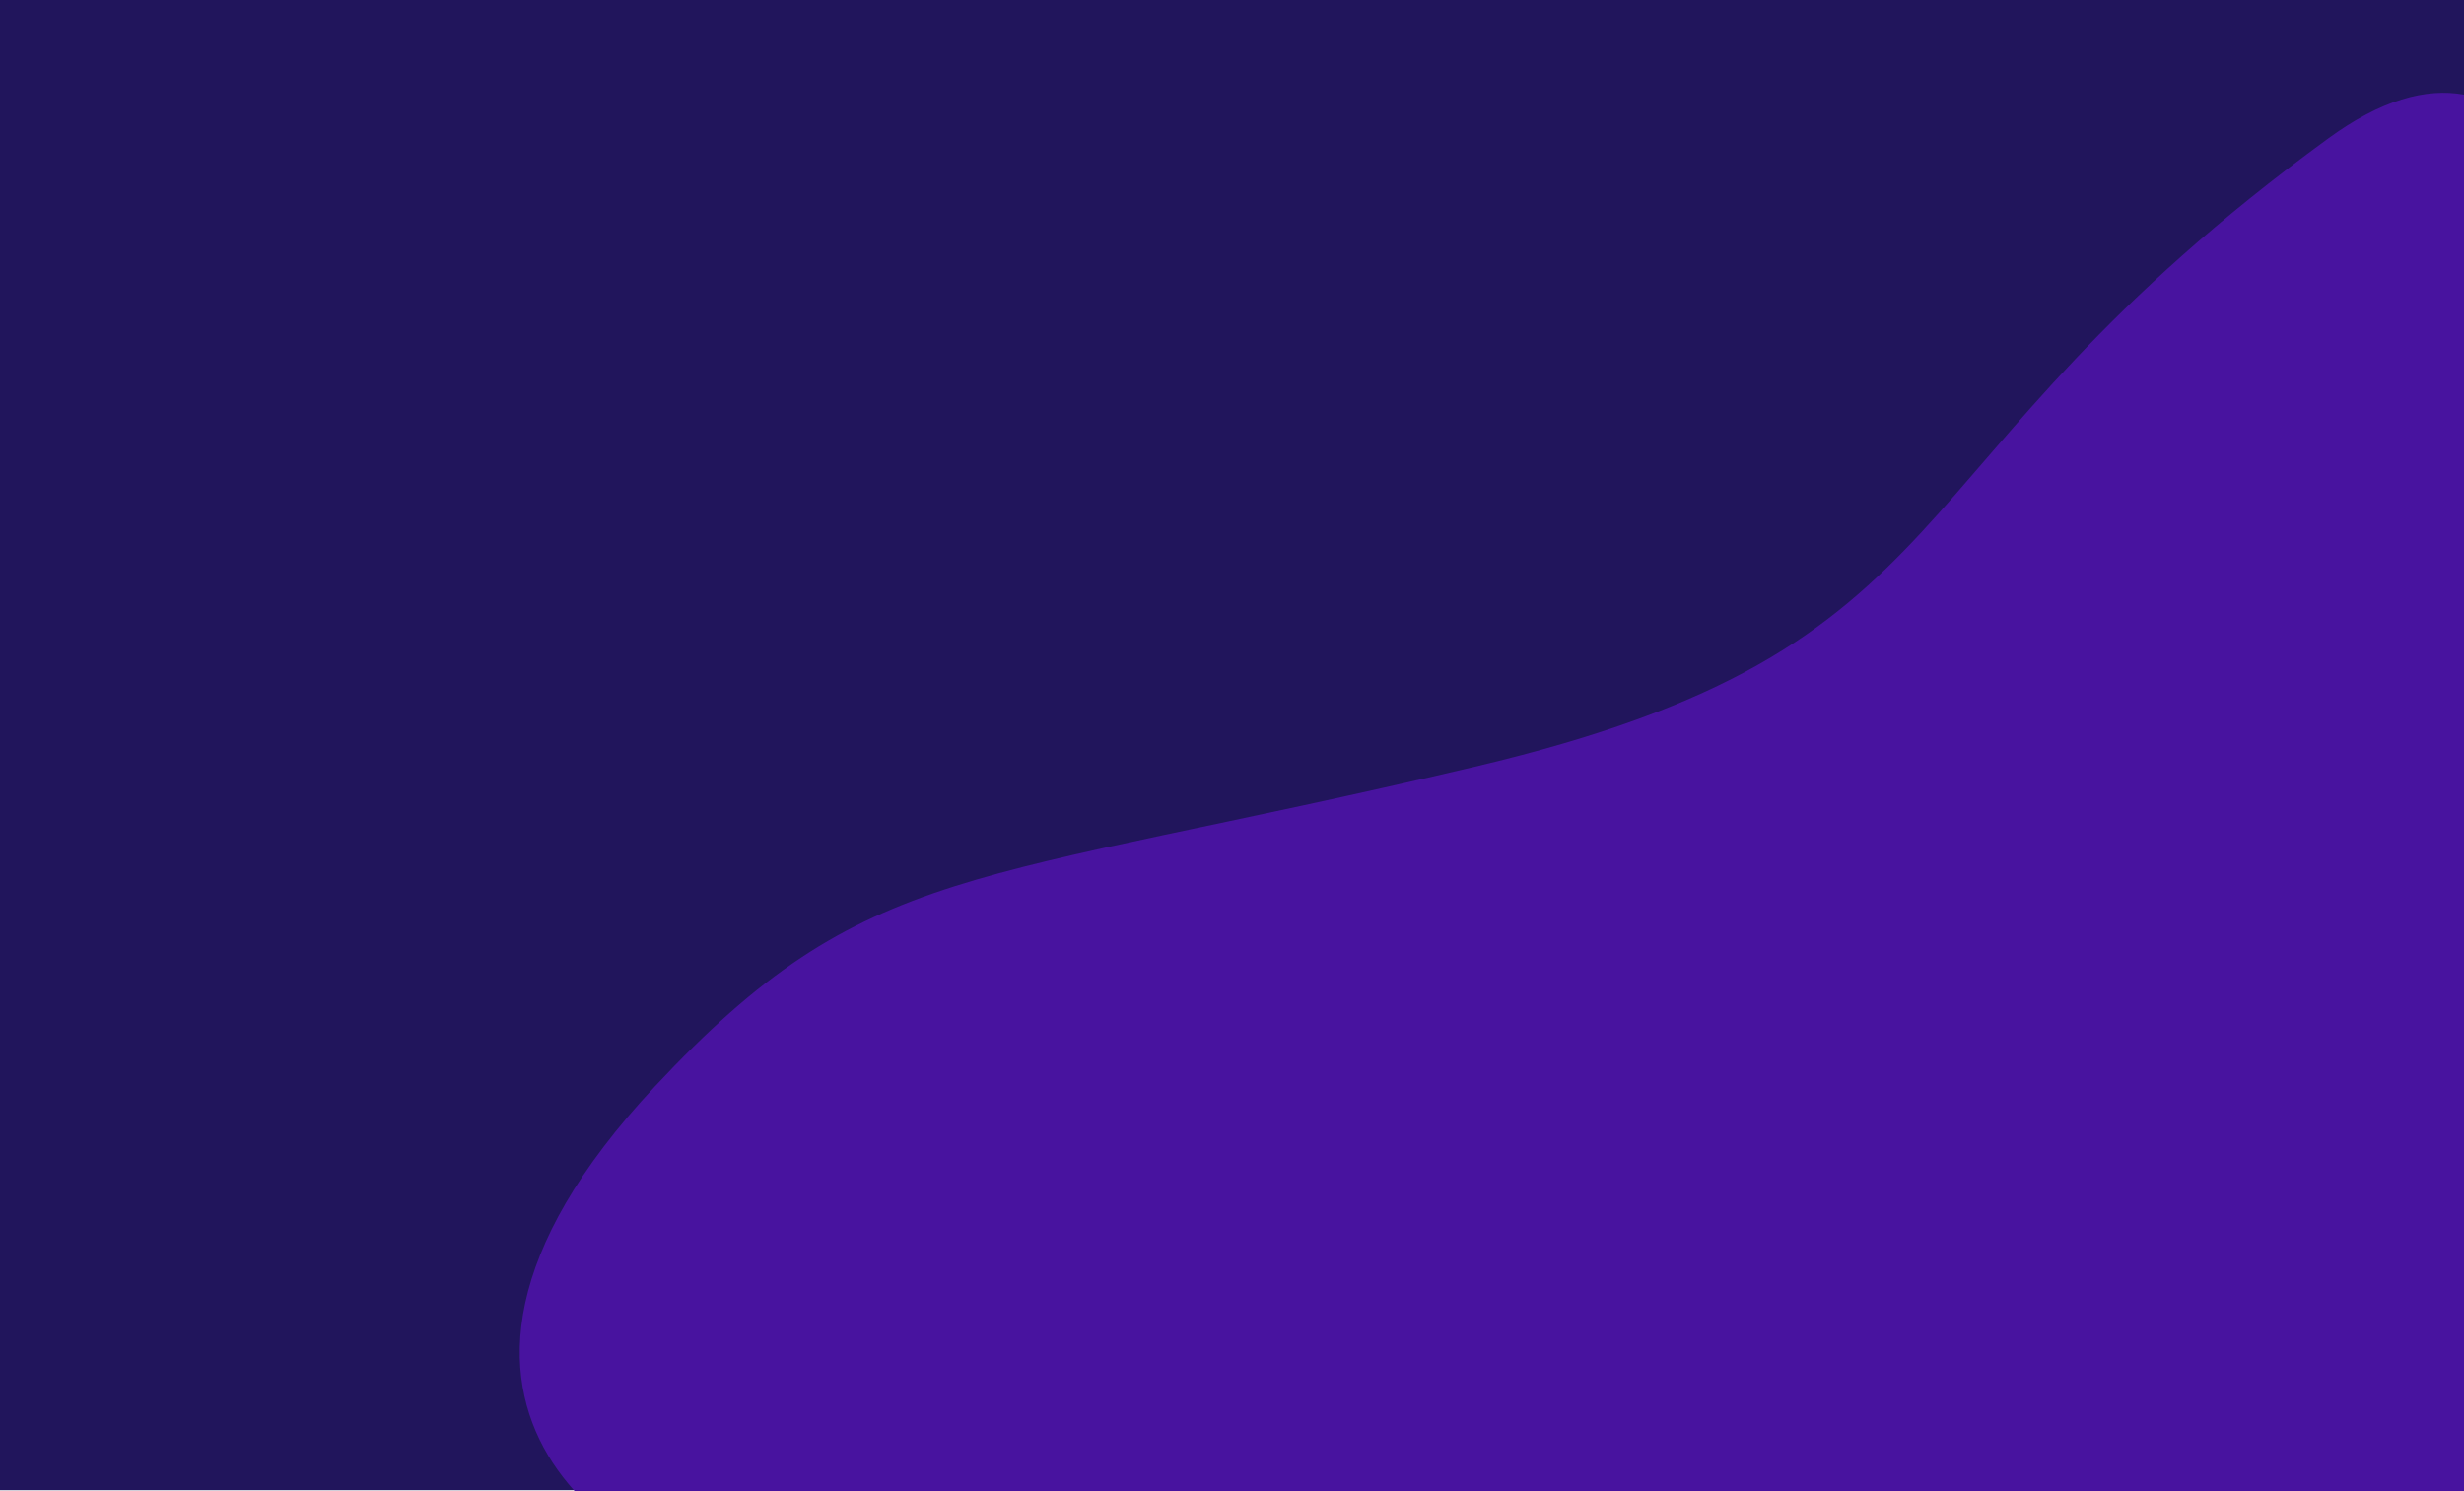
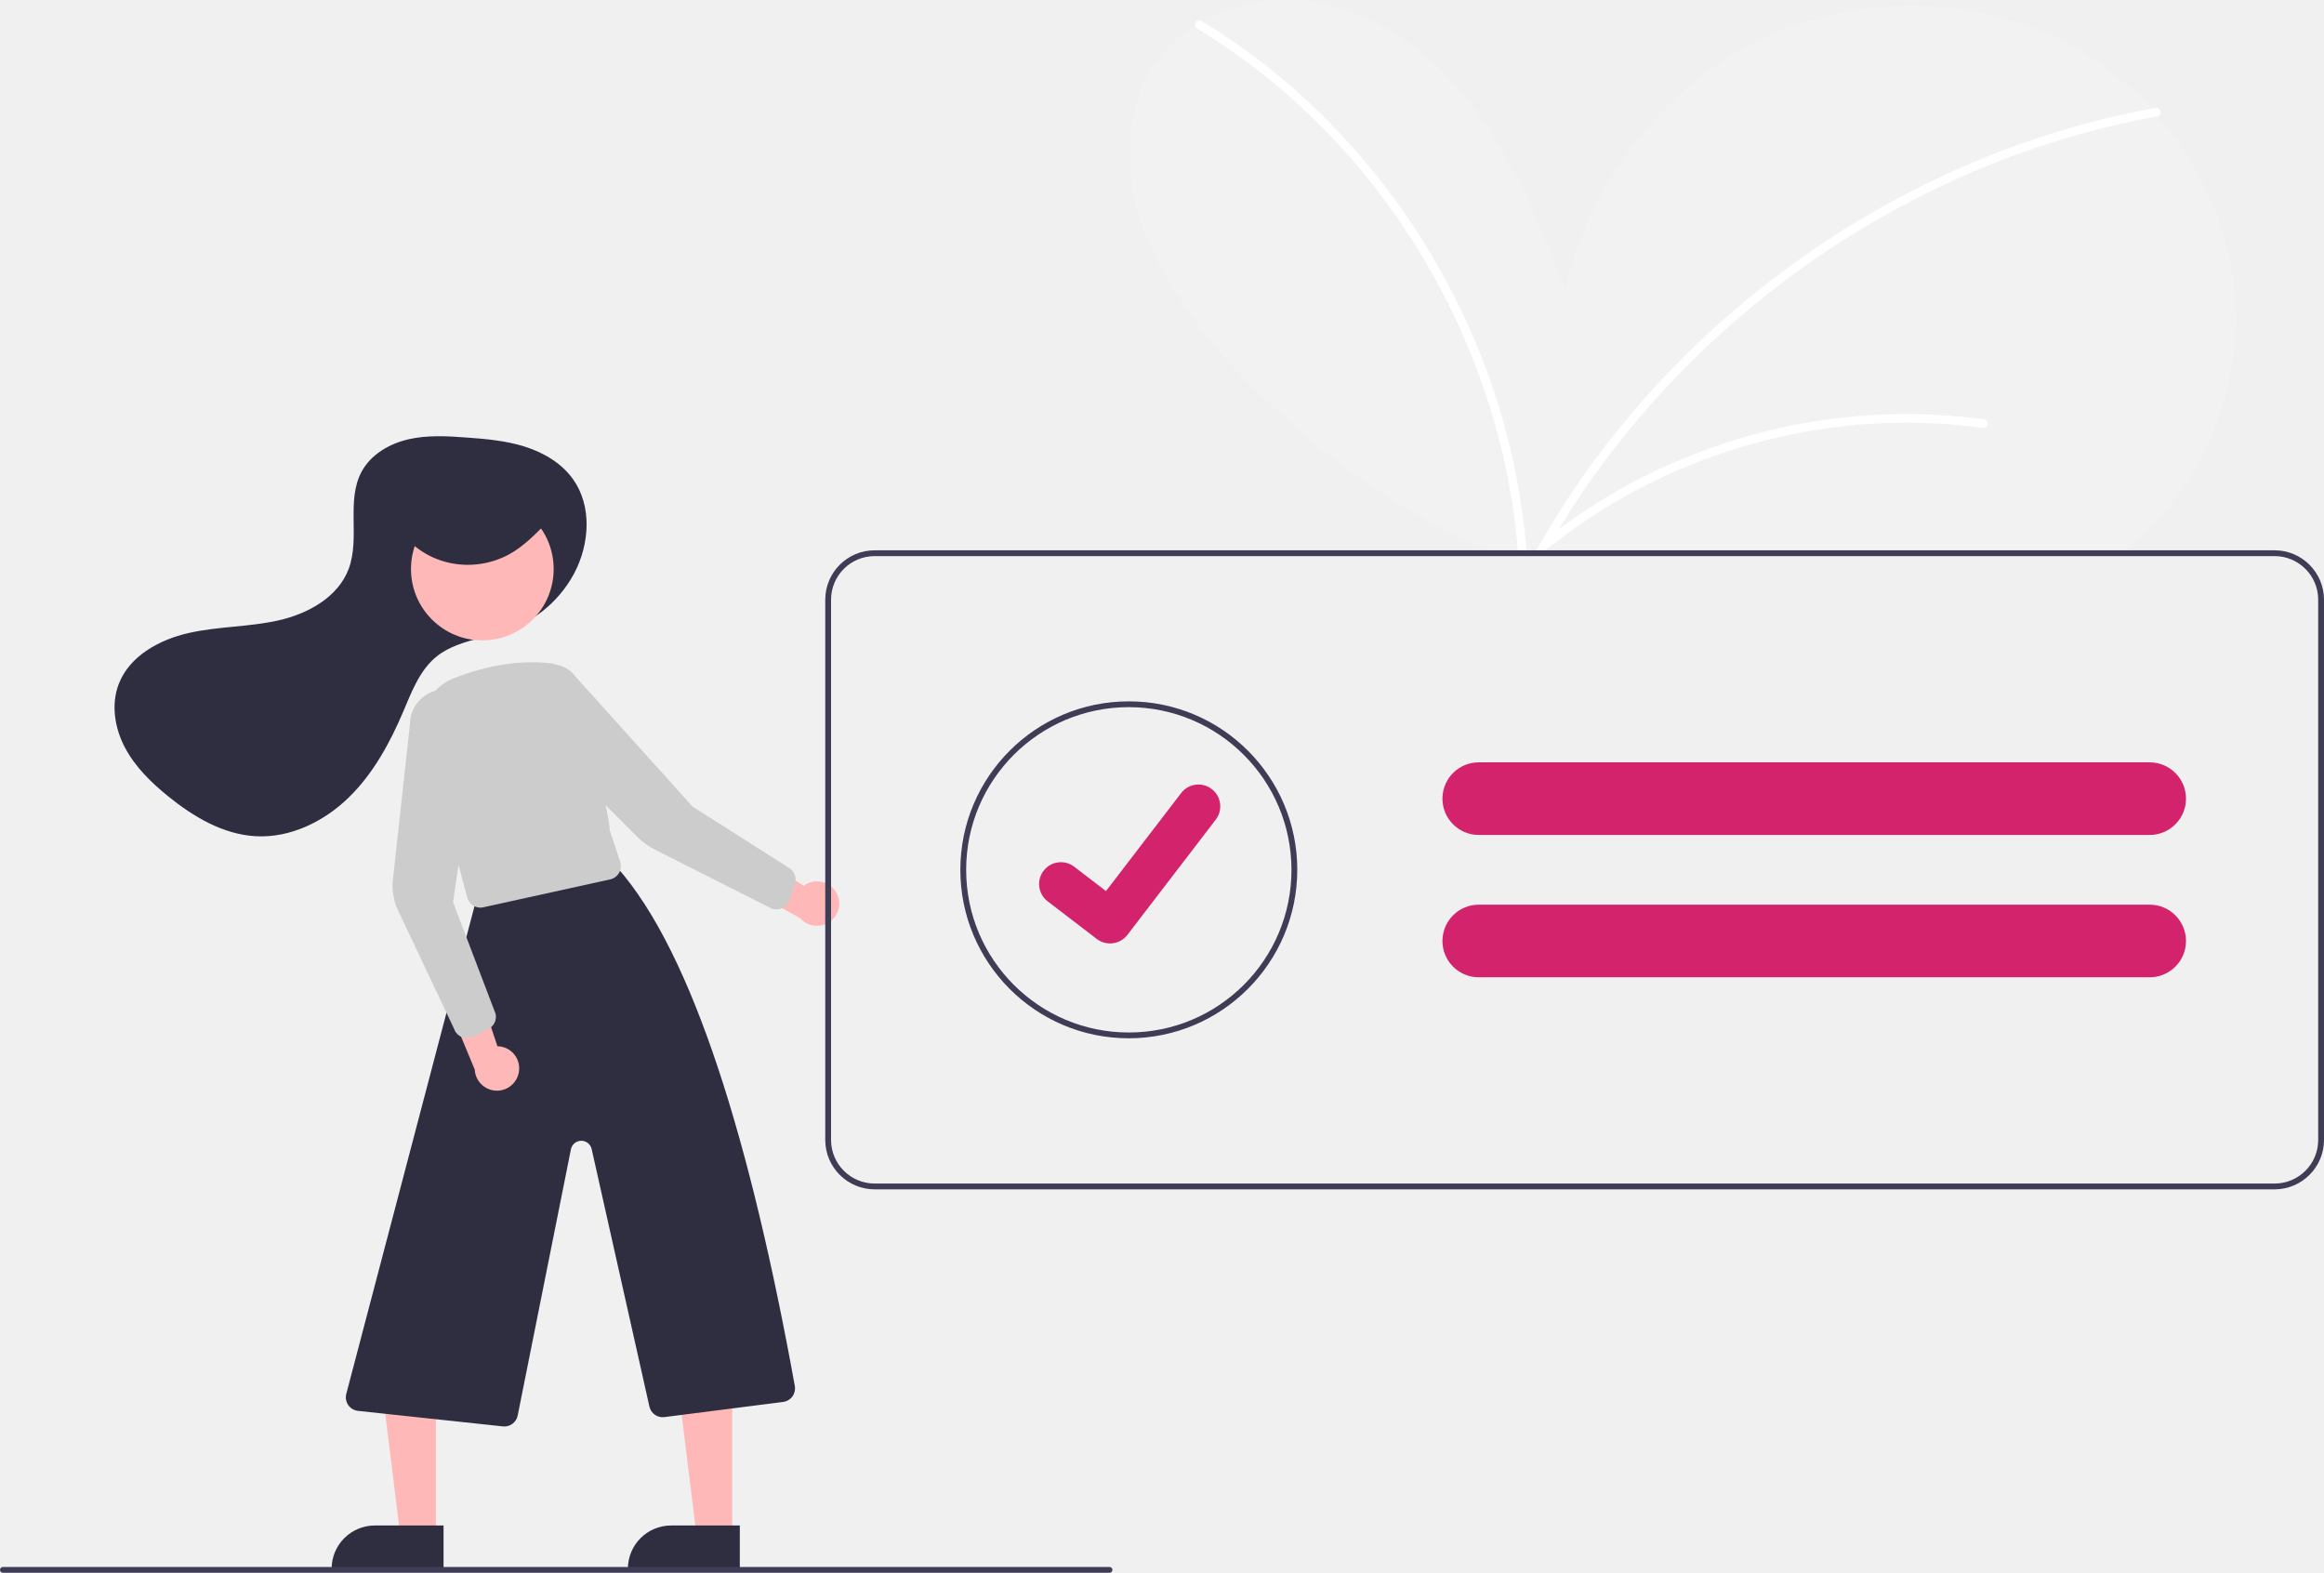
- <svg xmlns="http://www.w3.org/2000/svg" width="1440" height="871" viewBox="0 0 1440 871" fill="none">
-   <rect y="-0" width="1440" height="871" fill="#21155C" />
-   <path d="M861.937 448.144C1158.46 378.133 1096.16 273.994 1360.63 80.933C1605.06 -97.499 1589.11 669.535 1477.5 867.5C1365.89 1065.47 711.173 921.004 427.5 921C382.684 921 201.512 828.894 382.684 635.061C506.755 502.321 565.413 518.155 861.937 448.144Z" fill="#48139F" />
+ <svg xmlns="http://www.w3.org/2000/svg" id="ee370ff1-147c-4ceb-b530-4ba4072ed128" data-name="Layer 1" width="800.122" height="541.445" viewBox="0 0 800.122 541.445">
+   <path d="M931.831,368.723c-.84.69-1.68,1.35-2.54,2H717.151q-2.37-.975-4.72-2a249.807,249.807,0,0,1-61.87-38.52c-12.37-10.48-23.75-21.3-32-31.44-11.51-14.15-22.11-29.57-27.04-47.14-4.92-17.57-3.45-37.71,7.54-52.28a46.795,46.795,0,0,1,12.35-11.31c.79-.5,1.59-.98,2.41-1.43,13.18-7.4,29.81-9.2,44.65-5.37,21.25,5.49,38.91,20.82,51.51,38.8,12.6,17.97,20.78,38.61,28.84,59.02,8.18-36.43,32.95-69.06,66.41-85.65,33.45-16.59,75.01-16.39,107.75,1.58a108.292,108.292,0,0,1,27.55,21.7c.79.85,1.56,1.72,2.32,2.6,15.97,18.49,25.96,42.17,26.78,66.59C970.681,317.333,956.101,348.933,931.831,368.723Z" transform="translate(-199.939 -179.2774)" fill="#f2f2f2" />
+   <path d="M725.631,370.723h-3c-.04-.67-.09-1.33-.15-2a224.18,224.18,0,0,0-6.56-38.74,238.817,238.817,0,0,0-38.31-80.46,228.6,228.6,0,0,0-65.5-60.46,1.42,1.42,0,0,1-.7-1.03,1.496,1.496,0,0,1,2.21-1.56,2.256,2.256,0,0,1,.2.13,226.457,226.457,0,0,1,40.12,31.12,240.898,240.898,0,0,1,51.71,74.13,233.592,233.592,0,0,1,19.82,76.87C725.531,369.393,725.581,370.063,725.631,370.723Z" transform="translate(-199.939 -179.2774)" fill="#fff" />
+   <path d="M942.851,219.283a.184.184,0,0,1-.07.02c-2.19.4-4.39.82-6.57,1.27a296.839,296.839,0,0,0-52.33,15.89,308.808,308.808,0,0,0-48.5,25,313.784,313.784,0,0,0-43.45,33.08,307.525,307.525,0,0,0-36.99,40.12,297.483,297.483,0,0,0-22.61,34.06c-.38.66-.75,1.33-1.12,2h-3.43c.36-.67.73-1.34,1.11-2a299.923,299.923,0,0,1,27.98-41.33,310.84,310.84,0,0,1,38.31-39.75,317.84,317.84,0,0,1,44.38-32.28,311.853,311.853,0,0,1,49.52-24.16,297.104,297.104,0,0,1,51.45-14.52c.49-.09.97-.18,1.46-.27C943.861,216.073,944.661,218.893,942.851,219.283Z" transform="translate(-199.939 -179.2774)" fill="#fff" />
+   <path d="M397.619,376.668c5.335-10.071,6.215-23.187-.418-32.454-3.949-5.516-10.114-9.137-16.583-11.18s-13.294-2.643-20.059-3.139c-6.697-.491-13.514-.885-20.056.63s-12.879,5.215-16.066,11.126c-5.384,9.985-.479,22.789-4.434,33.422-3.629,9.758-13.957,15.462-24.11,17.765s-20.75,2.057-30.908,4.337-20.504,7.932-24.197,17.665c-2.671,7.039-1.344,15.146,2.175,21.802s9.031,12.043,14.881,16.781c8.728,7.068,18.939,13.122,30.153,13.735,11.816.646,23.37-4.979,31.875-13.208s14.295-18.862,18.921-29.755c2.935-6.91,5.707-14.347,11.588-19.013,4.321-3.429,9.818-4.931,15.148-6.352l6.036-1.609a41.441,41.441,0,0,0,25.894-20.253Q397.539,376.819,397.619,376.668Z" transform="translate(-199.939 -179.2774)" fill="#2f2e41" />
+   <polygon points="150.079 528.665 137.82 528.665 131.987 481.377 150.082 481.377 150.079 528.665" fill="#ffb8b8" />
+   <path d="M129.062,525.162h23.644a0,0,0,0,1,0,0v14.887a0,0,0,0,1,0,0H114.176a0,0,0,0,1,0,0v0A14.887,14.887,0,0,1,129.062,525.162Z" fill="#2f2e41" />
+   <polygon points="252.079 528.665 239.82 528.665 233.987 481.377 252.082 481.377 252.079 528.665" fill="#ffb8b8" />
+   <path d="M231.062,525.162h23.644a0,0,0,0,1,0,0v14.887a0,0,0,0,1,0,0H216.176a0,0,0,0,1,0,0v0A14.887,14.887,0,0,1,231.062,525.162Z" fill="#2f2e41" />
+   <path d="M373.585,670.357a4.834,4.834,0,0,1-.512-.027l-49.877-5.344a4.691,4.691,0,0,1-4.063-5.751l44.162-167.97A4.718,4.718,0,0,1,366.84,487.772l40.968-11.42a4.722,4.722,0,0,1,4.549,1.482c26.34,29.71,46.19,95.571,61.227,178.585a4.692,4.692,0,0,1-4.022,5.49l-40.868,5.218a4.678,4.678,0,0,1-5.171-3.627l-19.884-88.648a3.648,3.648,0,0,0-7.137.082l-18.33,91.651A4.666,4.666,0,0,1,373.585,670.357Z" transform="translate(-199.939 -179.2774)" fill="#2f2e41" />
+   <circle cx="166.059" cy="195.894" r="24.561" fill="#ffb8b8" />
+   <path d="M365.312,491.737a4.681,4.681,0,0,1-4.521-3.485L346.015,432.742a16.778,16.778,0,0,1,10.11-19.965c11.894-4.643,23.226-6.365,33.68-5.121h0c9.292,1.107,20.755,56.118,19.996,57.292l3.667,11a4.691,4.691,0,0,1-3.442,6.065l-43.695,9.612A4.732,4.732,0,0,1,365.312,491.737Z" transform="translate(-199.939 -179.2774)" fill="#ccc" />
+   <path d="M378.554,548.504a7.61,7.61,0,0,0-7.368-9.049l-8.513-25.67-8.701,11.037,9.418,22.685a7.652,7.652,0,0,0,15.164.998Z" transform="translate(-199.939 -179.2774)" fill="#ffb8b8" />
+   <path d="M488.002,486.811a7.61,7.61,0,0,0-11.385-2.562L454.061,469.328l-.021,14.054,21.422,12.015a7.652,7.652,0,0,0,12.539-8.586Z" transform="translate(-199.939 -179.2774)" fill="#ffb8b8" />
+   <path d="M360.707,536.644a4.69,4.69,0,0,1-4.454-3.218l-19.957-42.216a24.399,24.399,0,0,1-1.235-7.669l6-54.871a12.059,12.059,0,0,1,24.03-1.456l-9.18,62.631,14.649,38.44a4.681,4.681,0,0,1-2.478,5.225l-5.278,2.639A4.685,4.685,0,0,1,360.707,536.644Z" transform="translate(-199.939 -179.2774)" fill="#ccc" />
+   <path d="M467.291,492.354a4.681,4.681,0,0,1-2.115-.504l-39.688-20.047a24.368,24.368,0,0,1-6.289-4.56l-38.737-38.862a12.059,12.059,0,0,1,15.992-17.994l41.962,46.603,33.263,21.12a4.68,4.68,0,0,1,1.933,5.45l-1.875,5.596a4.692,4.692,0,0,1-4.447,3.199Z" transform="translate(-199.939 -179.2774)" fill="#ccc" />
+   <path d="M338.061,362.473a28.6,28.6,0,0,0,16.895,10.631,29.87,29.87,0,0,0,20.06-2.874c4.947-2.673,8.905-6.684,12.782-10.633,1.618-1.648,3.341-3.549,3.26-5.797-.126-3.484-4.314-5.388-7.909-6.148a56.435,56.435,0,0,0-35.033,3.94c-4.88,2.267-9.964,6.368-9.232,11.466" transform="translate(-199.939 -179.2774)" fill="#2f2e41" />
+   <path d="M983.061,368.723h-482a17.024,17.024,0,0,0-17,17v186a17.024,17.024,0,0,0,17,17h482a17.024,17.024,0,0,0,17-17v-186A17.024,17.024,0,0,0,983.061,368.723Zm15,203a15.018,15.018,0,0,1-15,15h-482a15.018,15.018,0,0,1-15-15v-186a15.018,15.018,0,0,1,15-15h482a15.018,15.018,0,0,1,15,15Z" transform="translate(-199.939 -179.2774)" fill="#3f3d56" />
+   <path d="M588.575,536.723a58,58,0,1,1,58-58A58.066,58.066,0,0,1,588.575,536.723Zm0-114a56,56,0,1,0,56,56A56.064,56.064,0,0,0,588.575,422.723Z" transform="translate(-199.939 -179.2774)" fill="#3f3d56" />
+   <path d="M940.047,441.723h-231a12.497,12.497,0,0,0-12.48,12.01,4.011,4.011,0,0,0-.02.49,12.518,12.518,0,0,0,12.5,12.5h231a12.5,12.5,0,0,0,0-25Z" transform="translate(-199.939 -179.2774)" fill="#d3236d" />
+   <path d="M940.047,490.723h-231a12.497,12.497,0,0,0-12.48,12.01,4.011,4.011,0,0,0-.02.49,12.518,12.518,0,0,0,12.5,12.5h231a12.5,12.5,0,0,0,0-25Z" transform="translate(-199.939 -179.2774)" fill="#d3236d" />
+   <path d="M582.104,504.064a7.46,7.46,0,0,1-4.489-1.491l-.08-.06-16.904-12.942a7.51,7.51,0,1,1,9.135-11.923l10.949,8.396,25.875-33.744a7.51,7.51,0,0,1,10.529-1.39l-.161.218.165-.215a7.518,7.518,0,0,1,1.39,10.529L588.079,501.134A7.513,7.513,0,0,1,582.104,504.064Z" transform="translate(-199.939 -179.2774)" fill="#d3236d" />
+   <path d="M581.939,720.723h-381a1,1,0,0,1,0-2h381a1,1,0,0,1,0,2Z" transform="translate(-199.939 -179.2774)" fill="#3f3d56" />
+   <path d="M883.197,323.672a198.228,198.228,0,0,0-62.845,1.417,202.342,202.342,0,0,0-59.173,20.688,195.2,195.2,0,0,0-29.529,19.509c-1.508,1.205.627,3.315,2.121,2.121a193.808,193.808,0,0,1,53.787-30.236,199.647,199.647,0,0,1,60.064-12.185,191.075,191.075,0,0,1,34.777,1.578,1.554,1.554,0,0,0,1.845-1.048,1.509,1.509,0,0,0-1.048-1.845Z" transform="translate(-199.939 -179.2774)" fill="#fff" />
</svg>
